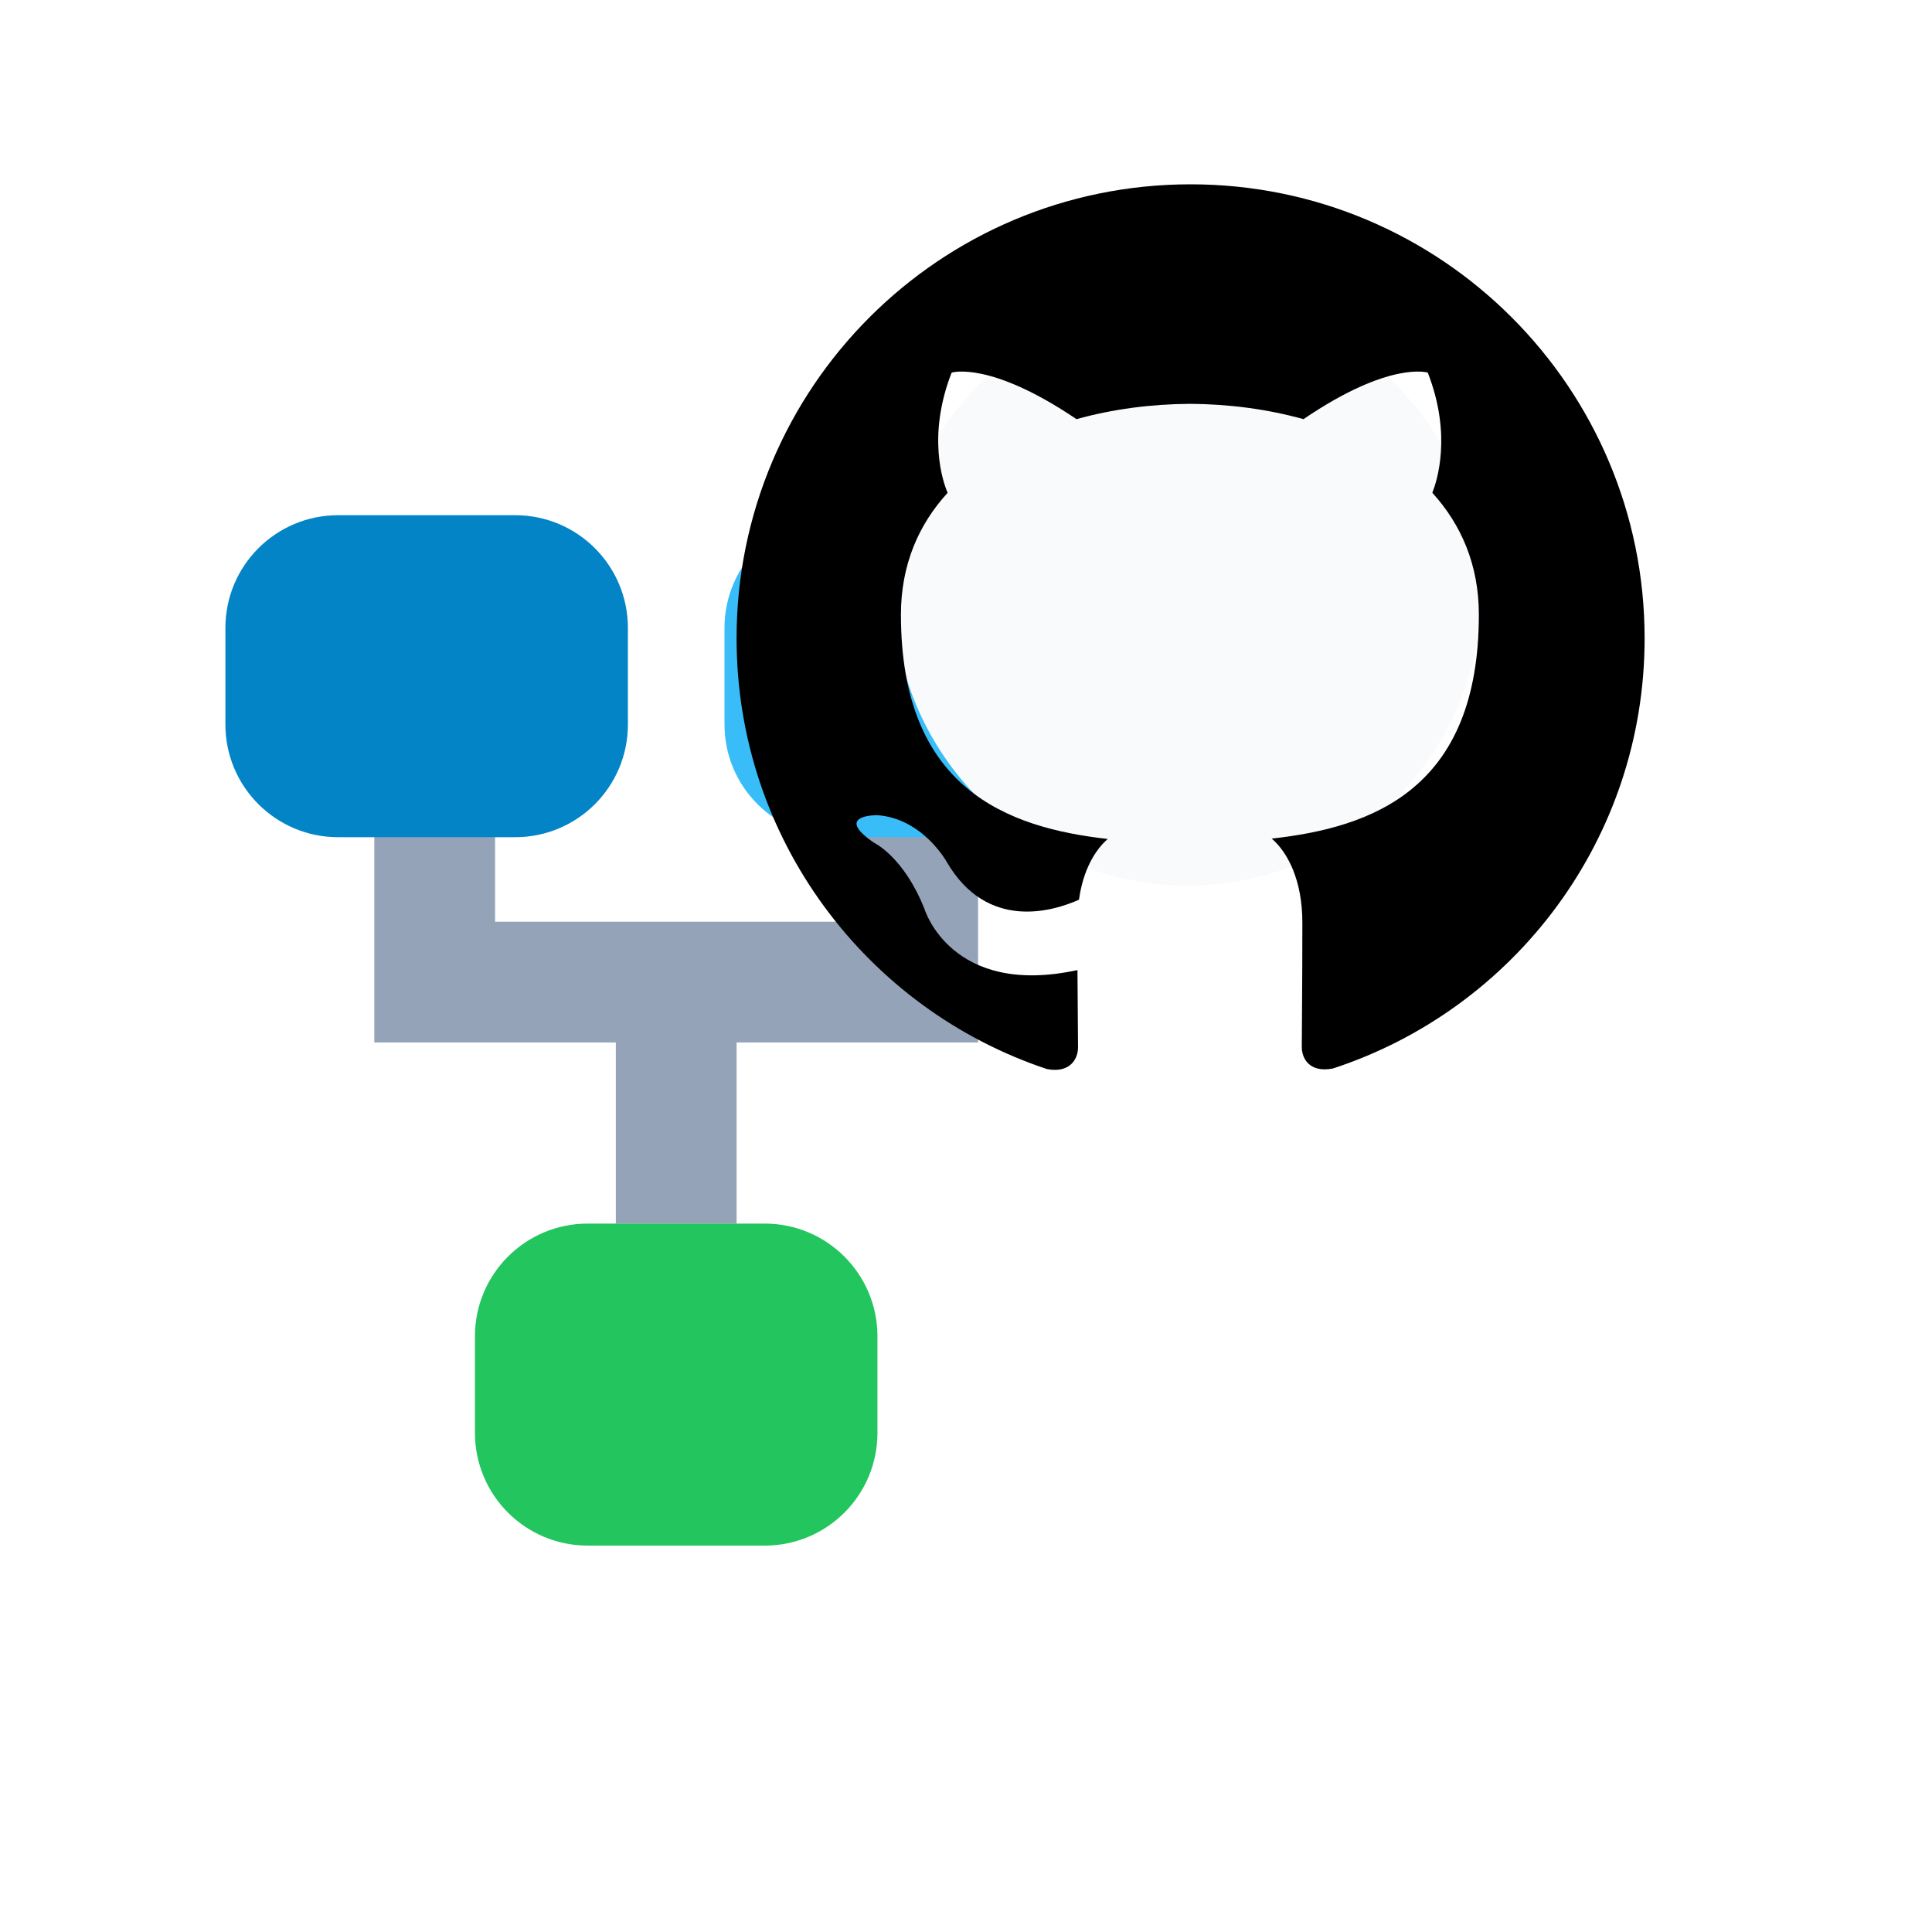
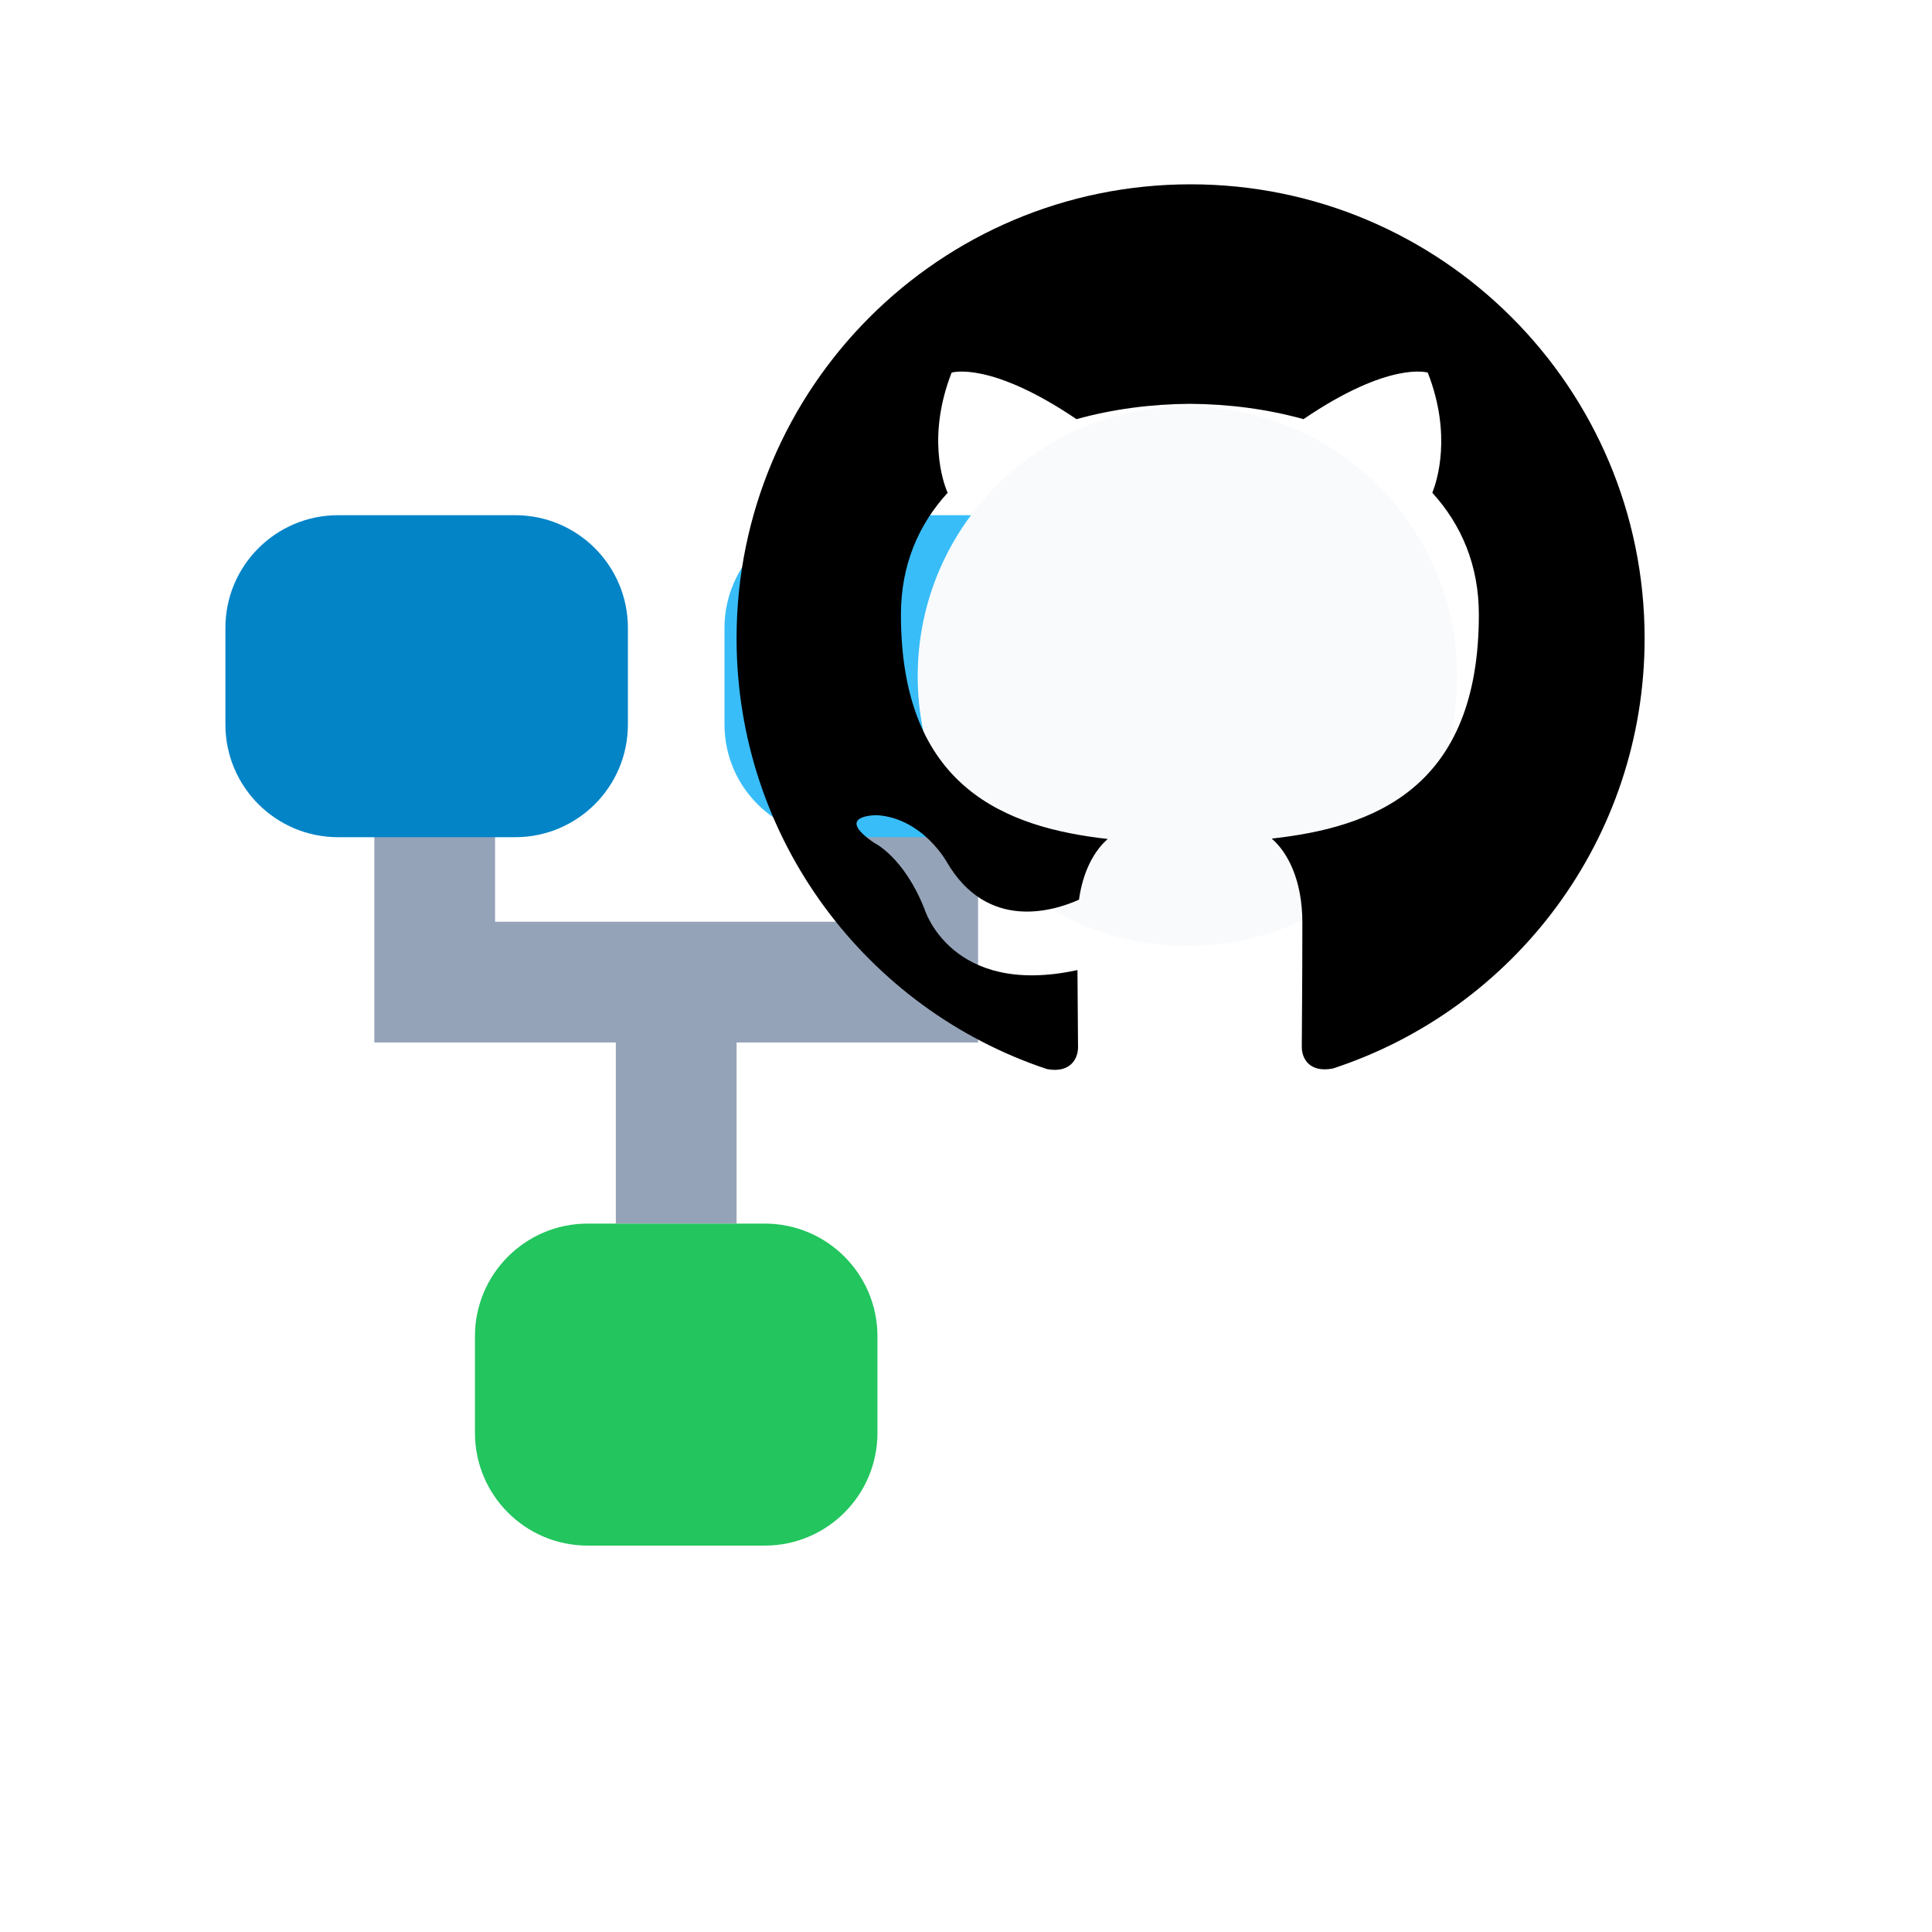
<svg xmlns="http://www.w3.org/2000/svg" viewBox="0 0 24 24" width="24" height="24">
  <g transform="translate(1.2 6.2)">
    <g transform="translate(-1.8 -2.6)">
      <g stroke="#94a3b8" stroke-width="1.5" fill="none">
        <path d="M6 5.6v3h6v-3M9 8.6v3" />
      </g>
      <rect x="3.4" y="2.8" width="5" height="4" rx="1.4" fill="#0284c7" />
      <rect x="9.6" y="2.8" width="5" height="4" rx="1.4" fill="#38bdf8" />
      <rect x="6.5" y="11.6" width="5" height="4" rx="1.4" fill="#22c55e" />
    </g>
  </g>
  <g transform="translate(8.8 1.8)">
-     <circle cx="5.95" cy="5.55" r="3.65" fill="#f8fafc" />
+     <circle cx="5.95" cy="6.6" r="3.35" fill="#f8fafc" />
    <g transform="translate(0.35 0.35) scale(0.47)">
      <path d="M12 .297c-6.63 0-12 5.373-12 12 0 5.303 3.438 9.8 8.205 11.385.6.113.82-.258.82-.577 0-.285-.01-1.04-.015-2.04-3.338.724-4.042-1.61-4.042-1.61C4.422 18.07 3.633 17.7 3.633 17.7c-1.087-.744.084-.729.084-.729 1.205.084 1.838 1.236 1.838 1.236 1.07 1.835 2.809 1.305 3.495.998.108-.776.417-1.305.76-1.605-2.665-.3-5.466-1.332-5.466-5.93 0-1.31.465-2.38 1.235-3.22-.135-.303-.54-1.523.105-3.176 0 0 1.005-.322 3.3 1.23.96-.267 1.98-.399 3-.405 1.02.006 2.04.138 3 .405 2.28-1.552 3.285-1.23 3.285-1.23.645 1.653.24 2.873.12 3.176.765.84 1.23 1.91 1.23 3.22 0 4.61-2.805 5.625-5.475 5.92.42.36.81 1.096.81 2.22 0 1.606-.015 2.896-.015 3.286 0 .315.21.69.825.57C20.565 22.092 24 17.592 24 12.297c0-6.627-5.373-12-12-12" fill="#000" />
    </g>
  </g>
</svg>
